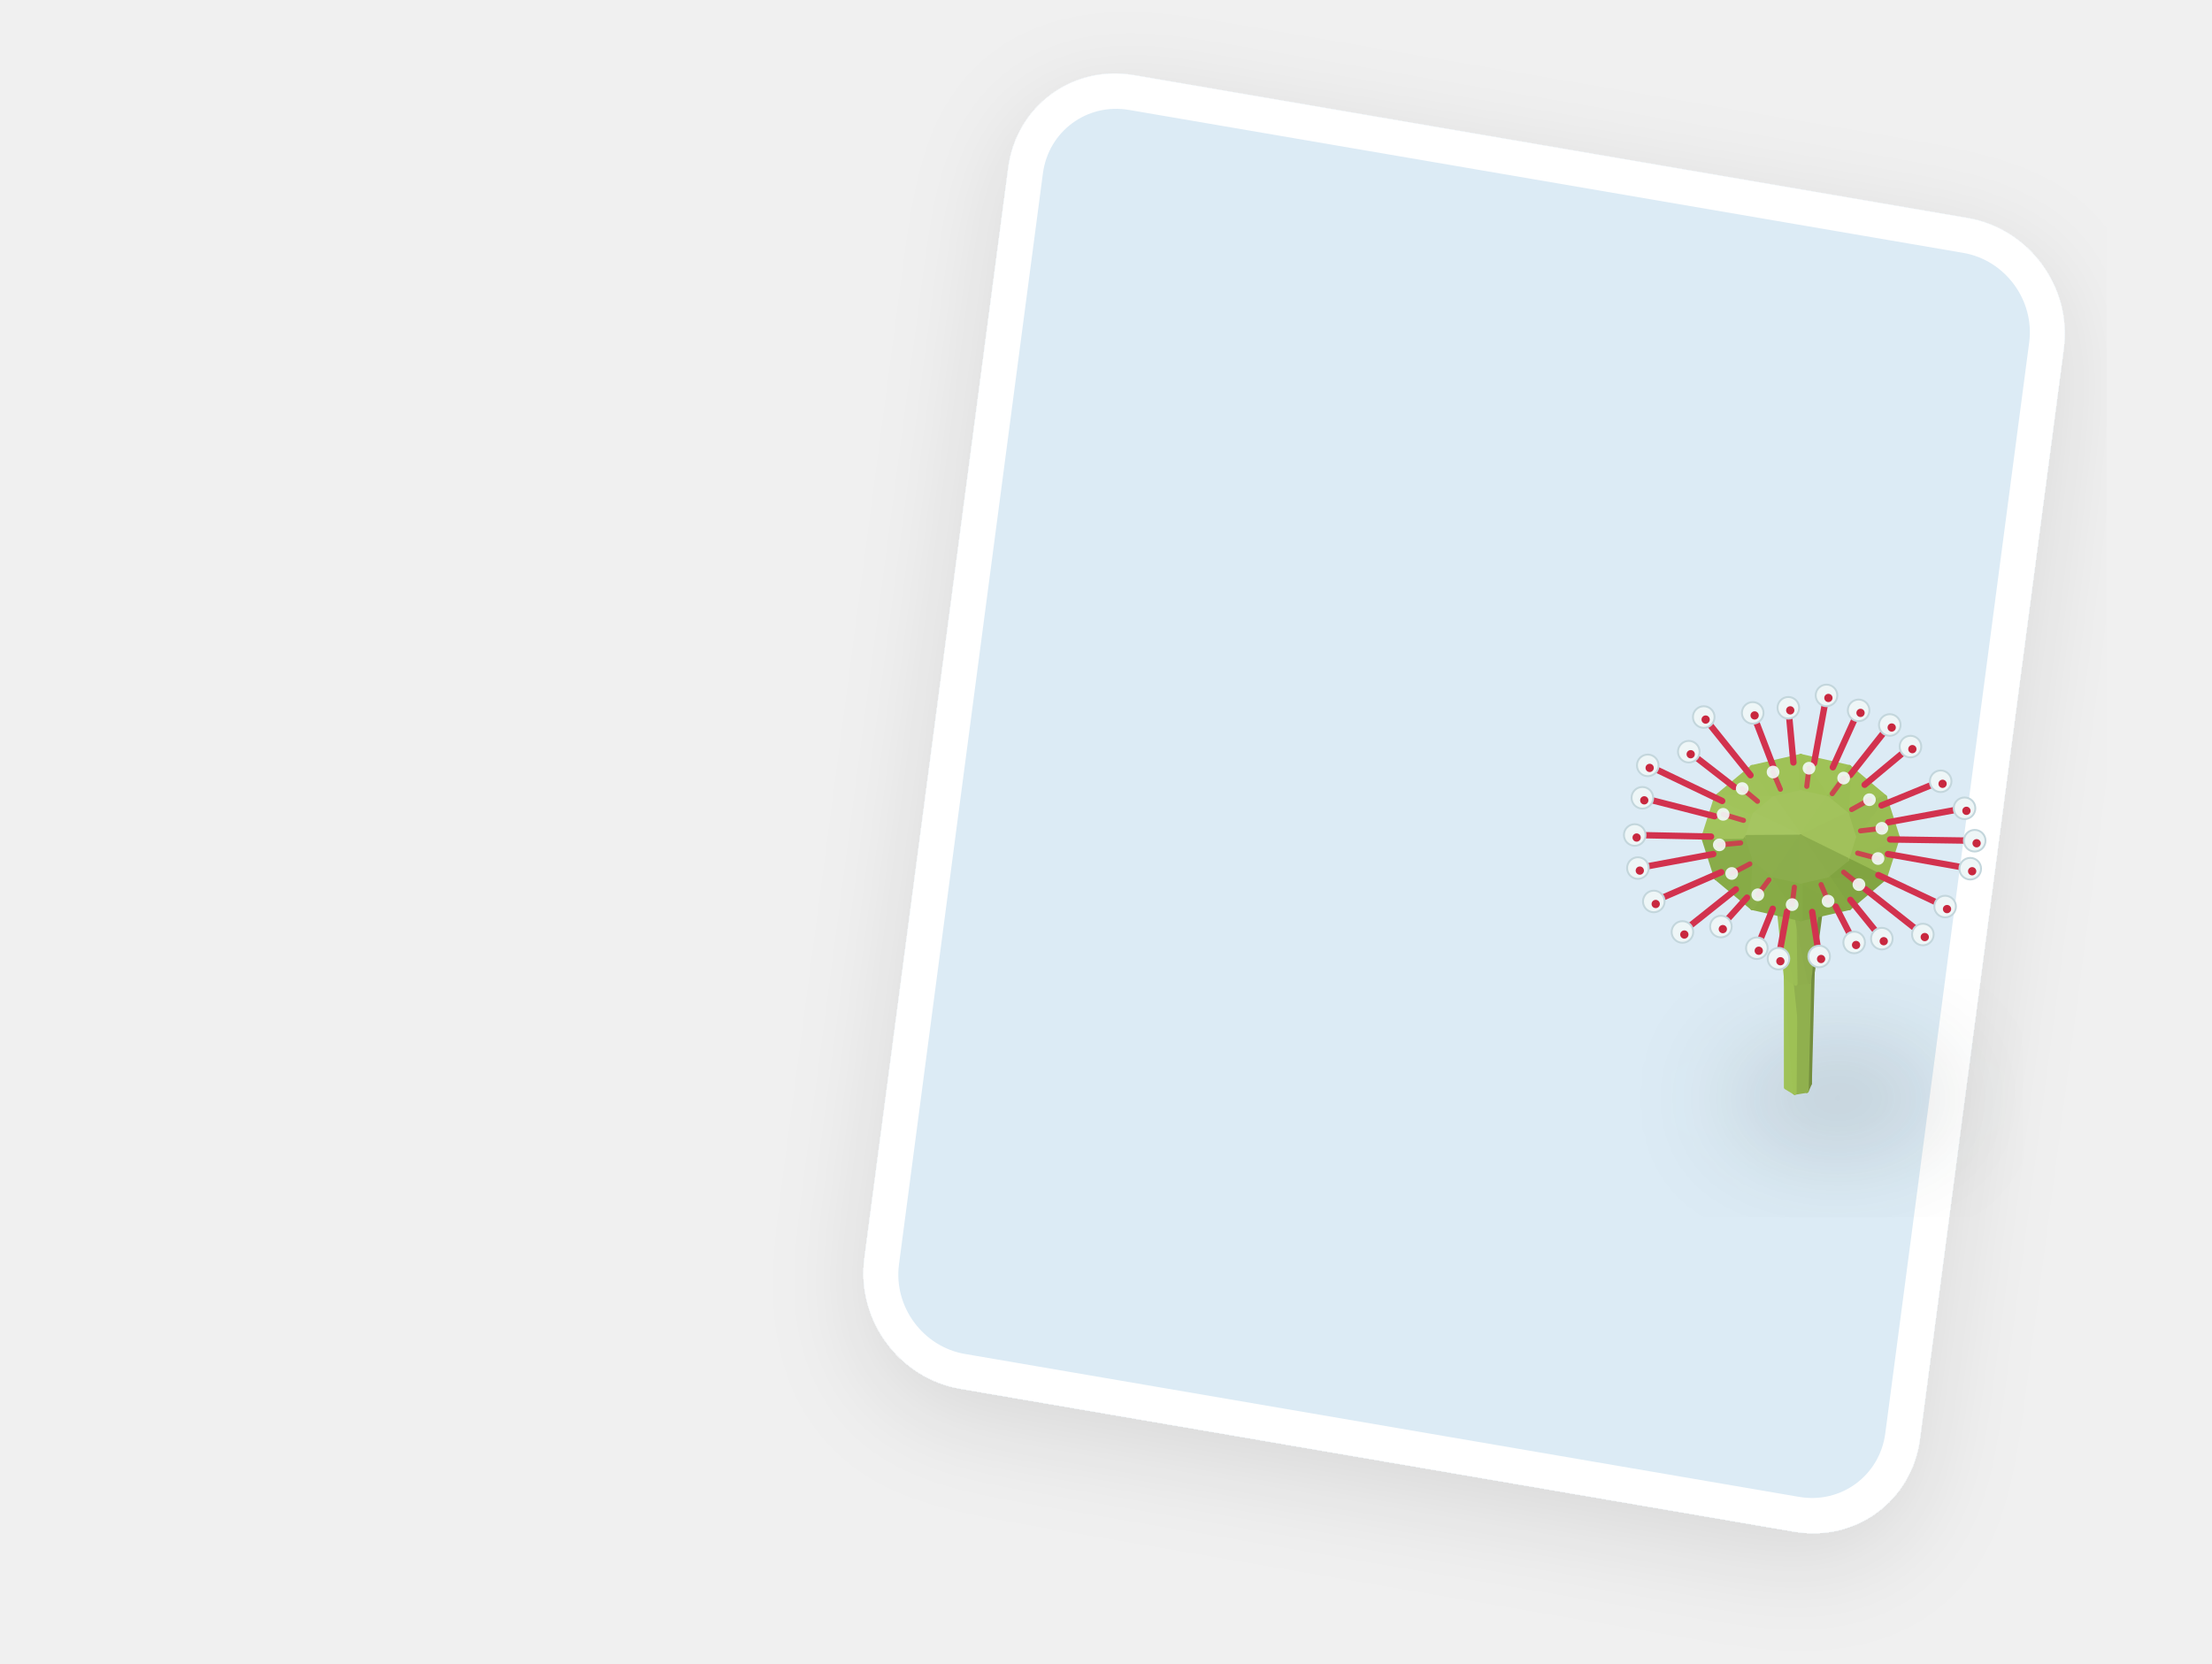
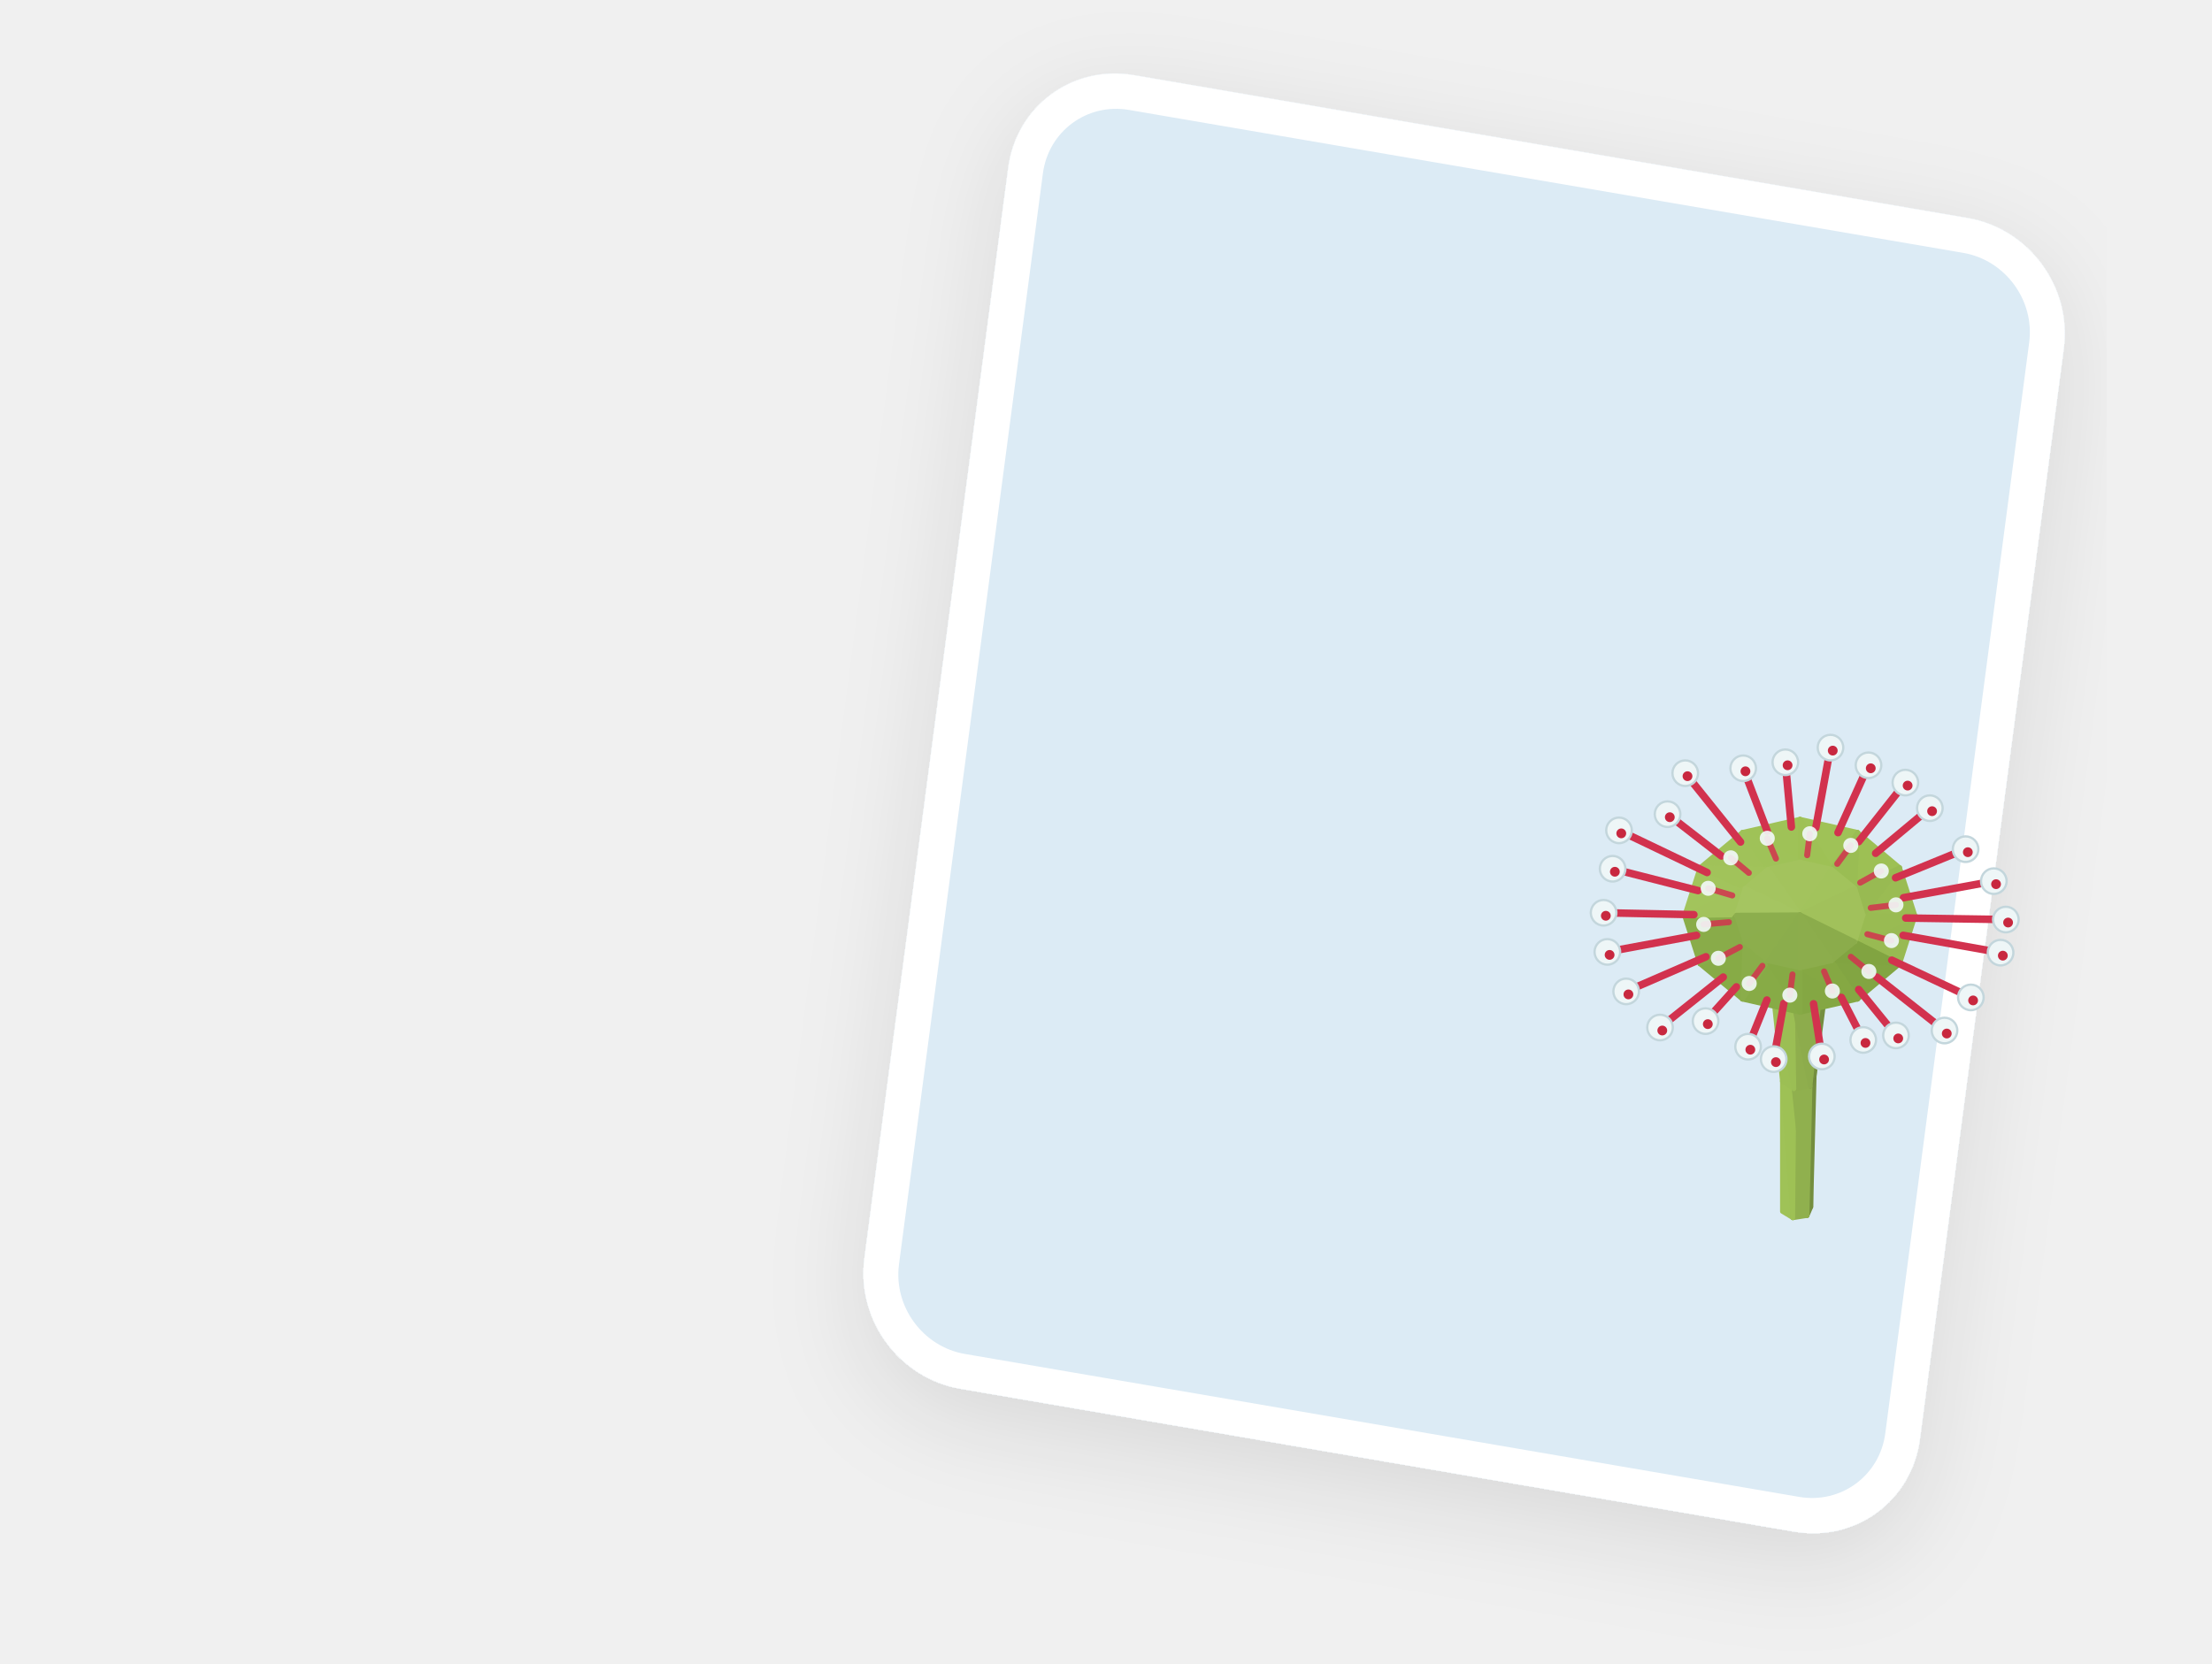
<svg xmlns="http://www.w3.org/2000/svg" width="315" height="237" viewBox="0 0 315 237" fill="none">
  <defs>
    <filter id="shadow" x="40" y="-2" width="260" height="240" filterUnits="userSpaceOnUse" color-interpolation-filters="sRGB">
      <feFlood flood-opacity="0" result="BackgroundImageFix" />
      <feColorMatrix in="SourceAlpha" type="matrix" values="0 0 0 0 0 0 0 0 0 0 0 0 0 0 0 0 0 0 127 0" result="hardAlpha" />
      <feOffset dy="4" />
      <feGaussianBlur stdDeviation="7" />
      <feComposite in2="hardAlpha" operator="out" />
      <feColorMatrix type="matrix" values="0 0 0 0 0 0 0 0 0 0 0 0 0 0 0 0 0 0 0.1 0" />
      <feBlend mode="normal" in2="BackgroundImageFix" result="effect1_dropShadow" />
      <feBlend mode="normal" in="SourceGraphic" in2="effect1_dropShadow" result="shape" />
    </filter>
  </defs>
  <g filter="url(#shadow)">
    <rect width="152.502" height="188.723" rx="16" transform="matrix(0.985631 0.168915 -0.130758 0.991414 145.677 8)" fill="#DCEBF5" />
    <rect x="2.137" y="2.901" width="147.502" height="183.723" rx="13.5" transform="matrix(0.985631 0.168915 -0.130758 0.991414 146.087 7.6639)" stroke="white" stroke-width="5" />
  </g>
-   <svg x="226" y="62" width="62" height="112" viewBox="-6.63 -13.77 13.69 18.05" preserveAspectRatio="xMidYMax meet">
-     <defs>
-       <filter id="soft" x="-60%" y="-60%" width="220%" height="220%">
-         <feGaussianBlur stdDeviation="1.6" />
-       </filter>
-       <filter id="soft2" x="-60%" y="-60%" width="220%" height="220%">
-         <feGaussianBlur stdDeviation="0.7" />
-       </filter>
-     </defs>
-     <ellipse cx="1.26" cy="0.40" rx="3.53" ry="1.70" fill="#1E2A26" opacity="0.16" filter="url(#soft)" />
+   <svg x="226" y="62" width="62" height="112" viewBox="-5.570 -12.710 11.570 13.040" preserveAspectRatio="xMidYMax meet">
    <path d="M0.38 -0.06 L0.28 0.17 L0.36 -3.28 Z" fill="#758E3F" stroke="#758E3F" stroke-width="0.12" stroke-linejoin="round" />
    <path d="M-0.10 0.23 L-0.38 0.06 L-0.38 -3.41 Z" fill="#9FC257" stroke="#9FC257" stroke-width="0.12" stroke-linejoin="round" />
    <path d="M0.28 0.17 L-0.10 0.23 L-0.07 -3.21 Z" fill="#90B04E" stroke="#90B04E" stroke-width="0.12" stroke-linejoin="round" />
    <path d="M0.38 -0.06 L0.36 -3.28 L0.47 -3.54 Z" fill="#748E3E" stroke="#748E3E" stroke-width="0.12" stroke-linejoin="round" />
    <path d="M-0.10 0.23 L-0.38 -3.41 L-0.07 -3.21 Z" fill="#9EC155" stroke="#9EC155" stroke-width="0.12" stroke-linejoin="round" />
    <path d="M0.28 0.17 L-0.07 -3.21 L0.36 -3.28 Z" fill="#90B04E" stroke="#90B04E" stroke-width="0.12" stroke-linejoin="round" />
    <path d="M0.47 -3.55 L0.36 -3.27 L0.62 -5.75 Z" fill="#718A3D" stroke="#718A3D" stroke-width="0.12" stroke-linejoin="round" />
    <path d="M-0.07 -3.20 L-0.38 -3.40 L-0.65 -5.98 Z" fill="#9CBF54" stroke="#9CBF54" stroke-width="0.12" stroke-linejoin="round" />
    <path d="M0.36 -3.27 L-0.07 -3.20 L-0.11 -5.63 Z" fill="#8FAE4D" stroke="#8FAE4D" stroke-width="0.12" stroke-linejoin="round" />
    <path d="M0.47 -3.55 L0.62 -5.75 L0.82 -6.22 Z" fill="#748E3F" stroke="#748E3F" stroke-width="0.12" stroke-linejoin="round" />
    <path d="M-0.07 -3.20 L-0.65 -5.98 L-0.11 -5.63 Z" fill="#9BBE54" stroke="#9BBE54" stroke-width="0.12" stroke-linejoin="round" />
    <path d="M0.36 -3.27 L-0.11 -5.63 L0.62 -5.75 Z" fill="#8DAC4C" stroke="#8DAC4C" stroke-width="0.12" stroke-linejoin="round" />
    <path d="M0.09 -6.10 L-0.45 -6.45 L0.28 -6.57 Z" fill="#9BBD53" stroke="#9BBD53" stroke-width="0.12" stroke-linejoin="round" />
    <path d="M0.09 -6.10 L0.28 -6.57 L0.82 -6.22 Z" fill="#99BC53" stroke="#99BC53" stroke-width="0.12" stroke-linejoin="round" />
    <path d="M0.09 -6.10 L-0.65 -5.98 L-0.45 -6.45 Z" fill="#9ABC53" stroke="#9ABC53" stroke-width="0.12" stroke-linejoin="round" />
    <path d="M0.09 -6.10 L0.82 -6.22 L0.62 -5.75 Z" fill="#99BB52" stroke="#99BB52" stroke-width="0.12" stroke-linejoin="round" />
    <path d="M0.09 -6.10 L-0.11 -5.63 L-0.65 -5.98 Z" fill="#9ABD53" stroke="#9ABD53" stroke-width="0.12" stroke-linejoin="round" />
    <path d="M0.09 -6.10 L0.62 -5.75 L-0.11 -5.63 Z" fill="#98B952" stroke="#98B952" stroke-width="0.12" stroke-linejoin="round" />
    <path d="M0.09 -9.23 L0.09 -10.37 L-1.44 -10.02 Z" fill="#9FC257" stroke="#9FC257" stroke-width="0.12" stroke-linejoin="round" />
    <path d="M0.93 -9.04 L1.62 -10.02 L0.09 -10.37 Z" fill="#9FC257" stroke="#9FC257" stroke-width="0.12" stroke-linejoin="round" />
    <path d="M-0.76 -9.04 L-1.44 -10.02 L-2.57 -9.08 Z" fill="#A0C259" stroke="#A0C259" stroke-width="0.12" stroke-linejoin="round" />
    <path d="M1.55 -8.53 L2.74 -9.08 L1.62 -10.02 Z" fill="#9DC054" stroke="#9DC054" stroke-width="0.12" stroke-linejoin="round" />
    <path d="M-1.37 -8.53 L-2.57 -9.08 L-2.98 -7.80 Z" fill="#A2C45C" stroke="#A2C45C" stroke-width="0.12" stroke-linejoin="round" />
    <path d="M1.77 -7.82 L3.15 -7.80 L2.74 -9.08 Z" fill="#9ABC53" stroke="#9ABC53" stroke-width="0.12" stroke-linejoin="round" />
    <path d="M0.93 -9.04 L0.09 -10.37 L0.09 -9.23 Z" fill="#9EC155" stroke="#9EC155" stroke-width="0.12" stroke-linejoin="round" />
    <path d="M-1.60 -7.82 L-2.98 -7.80 L-2.57 -6.52 Z" fill="#89AC49" stroke="#89AC49" stroke-width="0.12" stroke-linejoin="round" />
    <path d="M0.09 -9.23 L-1.44 -10.02 L-0.76 -9.04 Z" fill="#9FC258" stroke="#9FC258" stroke-width="0.12" stroke-linejoin="round" />
    <path d="M1.55 -7.11 L2.74 -6.52 L3.15 -7.80 Z" fill="#98BA52" stroke="#98BA52" stroke-width="0.12" stroke-linejoin="round" />
    <path d="M1.55 -8.53 L1.62 -10.02 L0.93 -9.04 Z" fill="#9ABD53" stroke="#9ABD53" stroke-width="0.12" stroke-linejoin="round" />
    <path d="M-0.76 -9.04 L-2.57 -9.08 L-1.37 -8.53 Z" fill="#A1C35A" stroke="#A1C35A" stroke-width="0.12" stroke-linejoin="round" />
    <path d="M-1.37 -7.11 L-2.57 -6.52 L-1.44 -5.58 Z" fill="#87AB46" stroke="#87AB46" stroke-width="0.12" stroke-linejoin="round" />
    <path d="M1.77 -7.82 L2.74 -9.08 L1.55 -8.53 Z" fill="#98BA52" stroke="#98BA52" stroke-width="0.12" stroke-linejoin="round" />
    <path d="M0.93 -6.60 L1.62 -5.58 L2.74 -6.52 Z" fill="#82A542" stroke="#82A542" stroke-width="0.12" stroke-linejoin="round" />
    <path d="M-1.37 -8.53 L-2.98 -7.80 L-1.60 -7.82 Z" fill="#A2C35C" stroke="#A2C35C" stroke-width="0.12" stroke-linejoin="round" />
    <path d="M-0.76 -6.60 L-1.44 -5.58 L0.09 -5.23 Z" fill="#87AB46" stroke="#87AB46" stroke-width="0.12" stroke-linejoin="round" />
    <path d="M0.09 -6.41 L0.09 -5.23 L1.62 -5.58 Z" fill="#84A743" stroke="#84A743" stroke-width="0.12" stroke-linejoin="round" />
    <path d="M1.55 -7.11 L3.15 -7.80 L1.77 -7.82 Z" fill="#99BB52" stroke="#99BB52" stroke-width="0.12" stroke-linejoin="round" />
    <path d="M-1.60 -7.82 L-2.57 -6.52 L-1.37 -7.11 Z" fill="#89AC49" stroke="#89AC49" stroke-width="0.12" stroke-linejoin="round" />
    <path d="M0.93 -6.60 L2.74 -6.52 L1.55 -7.11 Z" fill="#81A441" stroke="#81A441" stroke-width="0.12" stroke-linejoin="round" />
    <path d="M-1.37 -7.11 L-1.44 -5.58 L-0.76 -6.60 Z" fill="#8AAD4A" stroke="#8AAD4A" stroke-width="0.12" stroke-linejoin="round" />
    <path d="M0.09 -6.41 L1.62 -5.58 L0.93 -6.60 Z" fill="#85A843" stroke="#85A843" stroke-width="0.12" stroke-linejoin="round" />
    <path d="M-0.76 -6.60 L0.09 -5.23 L0.09 -6.41 Z" fill="#86AA45" stroke="#86AA45" stroke-width="0.12" stroke-linejoin="round" />
    <path d="M0.09 -7.83 L0.93 -9.04 L0.09 -9.23 Z" fill="#A3C35D" stroke="#A3C35D" stroke-width="0.12" stroke-linejoin="round" />
    <path d="M0.09 -7.83 L0.09 -9.23 L-0.76 -9.04 Z" fill="#A3C35D" stroke="#A3C35D" stroke-width="0.12" stroke-linejoin="round" />
    <path d="M0.09 -7.83 L1.55 -8.53 L0.93 -9.04 Z" fill="#A2C35C" stroke="#A2C35C" stroke-width="0.12" stroke-linejoin="round" />
    <path d="M0.09 -7.83 L-0.76 -9.04 L-1.37 -8.53 Z" fill="#A4C45F" stroke="#A4C45F" stroke-width="0.12" stroke-linejoin="round" />
    <path d="M0.09 -7.83 L1.77 -7.82 L1.55 -8.53 Z" fill="#A1C15B" stroke="#A1C15B" stroke-width="0.12" stroke-linejoin="round" />
    <path d="M0.09 -7.83 L-1.37 -8.53 L-1.60 -7.82 Z" fill="#A5C561" stroke="#A5C561" stroke-width="0.12" stroke-linejoin="round" />
    <path d="M0.09 -7.83 L-1.60 -7.82 L-1.37 -7.11 Z" fill="#8CAE4D" stroke="#8CAE4D" stroke-width="0.12" stroke-linejoin="round" />
    <path d="M0.09 -7.83 L1.55 -7.11 L1.77 -7.82 Z" fill="#A1C15B" stroke="#A1C15B" stroke-width="0.12" stroke-linejoin="round" />
    <path d="M0.09 -7.83 L-1.37 -7.11 L-0.76 -6.60 Z" fill="#8CAE4C" stroke="#8CAE4C" stroke-width="0.12" stroke-linejoin="round" />
    <path d="M0.09 -7.83 L0.93 -6.60 L1.55 -7.11 Z" fill="#8BAC4B" stroke="#8BAC4B" stroke-width="0.12" stroke-linejoin="round" />
    <path d="M0.09 -7.83 L-0.76 -6.60 L0.09 -6.41 Z" fill="#8BAD4C" stroke="#8BAD4C" stroke-width="0.12" stroke-linejoin="round" />
    <path d="M0.09 -7.83 L0.09 -6.41 L0.93 -6.60 Z" fill="#8CAD4C" stroke="#8CAD4C" stroke-width="0.12" stroke-linejoin="round" />
    <path d="M2.90 -7.74 L5.56 -7.70" stroke="#D2324E" stroke-width="0.20" stroke-linecap="round" />
    <circle cx="5.56" cy="-7.70" r="0.34" fill="#EEF6F7" stroke="#C3D6DC" stroke-width="0.06" />
    <circle cx="5.62" cy="-7.62" r="0.13" fill="#C8283F" />
    <path d="M2.84 -8.28 L5.24 -8.72" stroke="#D2324E" stroke-width="0.20" stroke-linecap="round" />
    <circle cx="5.24" cy="-8.72" r="0.34" fill="#EEF6F7" stroke="#C3D6DC" stroke-width="0.06" />
    <circle cx="5.30" cy="-8.64" r="0.13" fill="#C8283F" />
    <path d="M2.63 -8.81 L4.49 -9.57" stroke="#D2324E" stroke-width="0.20" stroke-linecap="round" />
    <circle cx="4.49" cy="-9.57" r="0.34" fill="#EEF6F7" stroke="#C3D6DC" stroke-width="0.06" />
    <circle cx="4.55" cy="-9.49" r="0.13" fill="#C8283F" />
    <path d="M2.10 -9.46 L3.54 -10.66" stroke="#D2324E" stroke-width="0.20" stroke-linecap="round" />
    <circle cx="3.54" cy="-10.66" r="0.34" fill="#EEF6F7" stroke="#C3D6DC" stroke-width="0.06" />
    <circle cx="3.60" cy="-10.58" r="0.13" fill="#C8283F" />
    <path d="M1.65 -9.77 L2.89 -11.34" stroke="#D2324E" stroke-width="0.20" stroke-linecap="round" />
    <circle cx="2.89" cy="-11.34" r="0.34" fill="#EEF6F7" stroke="#C3D6DC" stroke-width="0.06" />
    <circle cx="2.95" cy="-11.26" r="0.13" fill="#C8283F" />
    <path d="M1.10 -10.01 L1.91 -11.80" stroke="#D2324E" stroke-width="0.20" stroke-linecap="round" />
    <circle cx="1.91" cy="-11.80" r="0.34" fill="#EEF6F7" stroke="#C3D6DC" stroke-width="0.06" />
    <circle cx="1.97" cy="-11.72" r="0.13" fill="#C8283F" />
    <path d="M0.51 -10.14 L0.90 -12.27" stroke="#D2324E" stroke-width="0.20" stroke-linecap="round" />
    <circle cx="0.90" cy="-12.27" r="0.34" fill="#EEF6F7" stroke="#C3D6DC" stroke-width="0.06" />
    <circle cx="0.96" cy="-12.19" r="0.13" fill="#C8283F" />
    <path d="M-0.14 -10.16 L-0.30 -11.88" stroke="#D2324E" stroke-width="0.20" stroke-linecap="round" />
    <circle cx="-0.30" cy="-11.88" r="0.34" fill="#EEF6F7" stroke="#C3D6DC" stroke-width="0.06" />
    <circle cx="-0.24" cy="-11.80" r="0.13" fill="#C8283F" />
    <path d="M-0.78 -10.05 L-1.42 -11.72" stroke="#D2324E" stroke-width="0.20" stroke-linecap="round" />
    <circle cx="-1.42" cy="-11.72" r="0.34" fill="#EEF6F7" stroke="#C3D6DC" stroke-width="0.06" />
    <circle cx="-1.36" cy="-11.64" r="0.13" fill="#C8283F" />
    <path d="M-1.49 -9.76 L-2.96 -11.59" stroke="#D2324E" stroke-width="0.20" stroke-linecap="round" />
    <circle cx="-2.96" cy="-11.59" r="0.34" fill="#EEF6F7" stroke="#C3D6DC" stroke-width="0.06" />
    <circle cx="-2.90" cy="-11.51" r="0.13" fill="#C8283F" />
    <path d="M-2.00 -9.39 L-3.43 -10.50" stroke="#D2324E" stroke-width="0.20" stroke-linecap="round" />
    <circle cx="-3.43" cy="-10.50" r="0.34" fill="#EEF6F7" stroke="#C3D6DC" stroke-width="0.06" />
    <circle cx="-3.37" cy="-10.42" r="0.13" fill="#C8283F" />
    <path d="M-2.38 -8.95 L-4.72 -10.07" stroke="#D2324E" stroke-width="0.20" stroke-linecap="round" />
    <circle cx="-4.72" cy="-10.07" r="0.34" fill="#EEF6F7" stroke="#C3D6DC" stroke-width="0.06" />
    <circle cx="-4.66" cy="-9.99" r="0.13" fill="#C8283F" />
    <path d="M-2.62 -8.47 L-4.89 -9.05" stroke="#D2324E" stroke-width="0.20" stroke-linecap="round" />
    <circle cx="-4.89" cy="-9.05" r="0.34" fill="#EEF6F7" stroke="#C3D6DC" stroke-width="0.06" />
    <circle cx="-4.83" cy="-8.97" r="0.13" fill="#C8283F" />
    <path d="M-2.73 -7.83 L-5.13 -7.88" stroke="#D2324E" stroke-width="0.20" stroke-linecap="round" />
    <circle cx="-5.13" cy="-7.88" r="0.34" fill="#EEF6F7" stroke="#C3D6DC" stroke-width="0.06" />
    <circle cx="-5.07" cy="-7.80" r="0.13" fill="#C8283F" />
    <path d="M-2.66 -7.28 L-5.03 -6.84" stroke="#D2324E" stroke-width="0.20" stroke-linecap="round" />
    <circle cx="-5.03" cy="-6.84" r="0.34" fill="#EEF6F7" stroke="#C3D6DC" stroke-width="0.06" />
    <circle cx="-4.97" cy="-6.76" r="0.13" fill="#C8283F" />
    <path d="M-2.41 -6.71 L-4.53 -5.79" stroke="#D2324E" stroke-width="0.20" stroke-linecap="round" />
    <circle cx="-4.53" cy="-5.79" r="0.34" fill="#EEF6F7" stroke="#C3D6DC" stroke-width="0.06" />
    <circle cx="-4.47" cy="-5.71" r="0.13" fill="#C8283F" />
    <path d="M-1.95 -6.17 L-3.63 -4.83" stroke="#D2324E" stroke-width="0.20" stroke-linecap="round" />
    <circle cx="-3.63" cy="-4.83" r="0.34" fill="#EEF6F7" stroke="#C3D6DC" stroke-width="0.06" />
    <circle cx="-3.57" cy="-4.75" r="0.13" fill="#C8283F" />
    <path d="M-1.60 -5.91 L-2.42 -5.00" stroke="#D2324E" stroke-width="0.20" stroke-linecap="round" />
    <circle cx="-2.42" cy="-5.00" r="0.34" fill="#EEF6F7" stroke="#C3D6DC" stroke-width="0.06" />
    <circle cx="-2.36" cy="-4.92" r="0.13" fill="#C8283F" />
    <path d="M-0.79 -5.56 L-1.29 -4.32" stroke="#D2324E" stroke-width="0.20" stroke-linecap="round" />
    <circle cx="-1.29" cy="-4.32" r="0.34" fill="#EEF6F7" stroke="#C3D6DC" stroke-width="0.06" />
    <circle cx="-1.23" cy="-4.24" r="0.13" fill="#C8283F" />
    <path d="M-0.34 -5.47 L-0.61 -3.99" stroke="#D2324E" stroke-width="0.20" stroke-linecap="round" />
    <circle cx="-0.61" cy="-3.99" r="0.34" fill="#EEF6F7" stroke="#C3D6DC" stroke-width="0.06" />
    <circle cx="-0.55" cy="-3.91" r="0.13" fill="#C8283F" />
    <path d="M0.45 -5.46 L0.67 -4.06" stroke="#D2324E" stroke-width="0.20" stroke-linecap="round" />
    <circle cx="0.67" cy="-4.06" r="0.34" fill="#EEF6F7" stroke="#C3D6DC" stroke-width="0.06" />
    <circle cx="0.73" cy="-3.98" r="0.13" fill="#C8283F" />
    <path d="M1.19 -5.63 L1.77 -4.50" stroke="#D2324E" stroke-width="0.20" stroke-linecap="round" />
    <circle cx="1.77" cy="-4.50" r="0.34" fill="#EEF6F7" stroke="#C3D6DC" stroke-width="0.06" />
    <circle cx="1.83" cy="-4.42" r="0.13" fill="#C8283F" />
    <path d="M1.65 -5.84 L2.64 -4.62" stroke="#D2324E" stroke-width="0.20" stroke-linecap="round" />
    <circle cx="2.64" cy="-4.62" r="0.34" fill="#EEF6F7" stroke="#C3D6DC" stroke-width="0.06" />
    <circle cx="2.70" cy="-4.54" r="0.13" fill="#C8283F" />
    <path d="M2.13 -6.17 L3.93 -4.75" stroke="#D2324E" stroke-width="0.20" stroke-linecap="round" />
    <circle cx="3.93" cy="-4.75" r="0.34" fill="#EEF6F7" stroke="#C3D6DC" stroke-width="0.06" />
    <circle cx="3.99" cy="-4.67" r="0.13" fill="#C8283F" />
    <path d="M2.53 -6.62 L4.63 -5.63" stroke="#D2324E" stroke-width="0.20" stroke-linecap="round" />
    <circle cx="4.63" cy="-5.63" r="0.34" fill="#EEF6F7" stroke="#C3D6DC" stroke-width="0.06" />
    <circle cx="4.69" cy="-5.55" r="0.13" fill="#C8283F" />
    <path d="M2.83 -7.28 L5.42 -6.82" stroke="#D2324E" stroke-width="0.20" stroke-linecap="round" />
    <circle cx="5.42" cy="-6.82" r="0.34" fill="#EEF6F7" stroke="#C3D6DC" stroke-width="0.06" />
    <circle cx="5.48" cy="-6.74" r="0.13" fill="#C8283F" />
    <path d="M1.97 -8.01 L2.64 -8.09" stroke="#D2324E" stroke-width="0.16" stroke-linecap="round" opacity="0.85" />
    <circle cx="2.64" cy="-8.09" r="0.20" fill="#F3F9FA" opacity="0.9" />
    <path d="M1.69 -8.68 L2.25 -8.99" stroke="#D2324E" stroke-width="0.16" stroke-linecap="round" opacity="0.85" />
    <circle cx="2.25" cy="-8.99" r="0.20" fill="#F3F9FA" opacity="0.9" />
    <path d="M1.08 -9.18 L1.44 -9.67" stroke="#D2324E" stroke-width="0.16" stroke-linecap="round" opacity="0.85" />
    <circle cx="1.44" cy="-9.67" r="0.20" fill="#F3F9FA" opacity="0.9" />
    <path d="M0.28 -9.41 L0.35 -9.98" stroke="#D2324E" stroke-width="0.16" stroke-linecap="round" opacity="0.85" />
    <circle cx="0.35" cy="-9.98" r="0.20" fill="#F3F9FA" opacity="0.9" />
    <path d="M-0.55 -9.32 L-0.78 -9.86" stroke="#D2324E" stroke-width="0.16" stroke-linecap="round" opacity="0.85" />
    <circle cx="-0.78" cy="-9.86" r="0.20" fill="#F3F9FA" opacity="0.9" />
    <path d="M-1.27 -8.94 L-1.75 -9.34" stroke="#D2324E" stroke-width="0.16" stroke-linecap="round" opacity="0.85" />
    <circle cx="-1.75" cy="-9.34" r="0.20" fill="#F3F9FA" opacity="0.9" />
    <path d="M-1.71 -8.34 L-2.35 -8.53" stroke="#D2324E" stroke-width="0.16" stroke-linecap="round" opacity="0.85" />
    <circle cx="-2.35" cy="-8.53" r="0.20" fill="#F3F9FA" opacity="0.9" />
    <path d="M-1.80 -7.63 L-2.47 -7.57" stroke="#D2324E" stroke-width="0.16" stroke-linecap="round" opacity="0.85" />
    <circle cx="-2.47" cy="-7.57" r="0.20" fill="#F3F9FA" opacity="0.9" />
    <path d="M-1.51 -6.97 L-2.08 -6.67" stroke="#D2324E" stroke-width="0.16" stroke-linecap="round" opacity="0.85" />
    <circle cx="-2.08" cy="-6.67" r="0.20" fill="#F3F9FA" opacity="0.9" />
    <path d="M-0.91 -6.47 L-1.26 -6.00" stroke="#D2324E" stroke-width="0.16" stroke-linecap="round" opacity="0.85" />
    <circle cx="-1.26" cy="-6.00" r="0.20" fill="#F3F9FA" opacity="0.9" />
    <path d="M-0.11 -6.24 L-0.18 -5.69" stroke="#D2324E" stroke-width="0.16" stroke-linecap="round" opacity="0.85" />
    <circle cx="-0.18" cy="-5.69" r="0.20" fill="#F3F9FA" opacity="0.9" />
    <path d="M0.73 -6.32 L0.95 -5.80" stroke="#D2324E" stroke-width="0.16" stroke-linecap="round" opacity="0.85" />
    <circle cx="0.95" cy="-5.80" r="0.20" fill="#F3F9FA" opacity="0.9" />
    <path d="M1.44 -6.71 L1.92 -6.32" stroke="#D2324E" stroke-width="0.16" stroke-linecap="round" opacity="0.85" />
    <circle cx="1.92" cy="-6.32" r="0.20" fill="#F3F9FA" opacity="0.9" />
    <path d="M1.88 -7.31 L2.52 -7.14" stroke="#D2324E" stroke-width="0.16" stroke-linecap="round" opacity="0.85" />
    <circle cx="2.52" cy="-7.14" r="0.20" fill="#F3F9FA" opacity="0.9" />
  </svg>
</svg>
